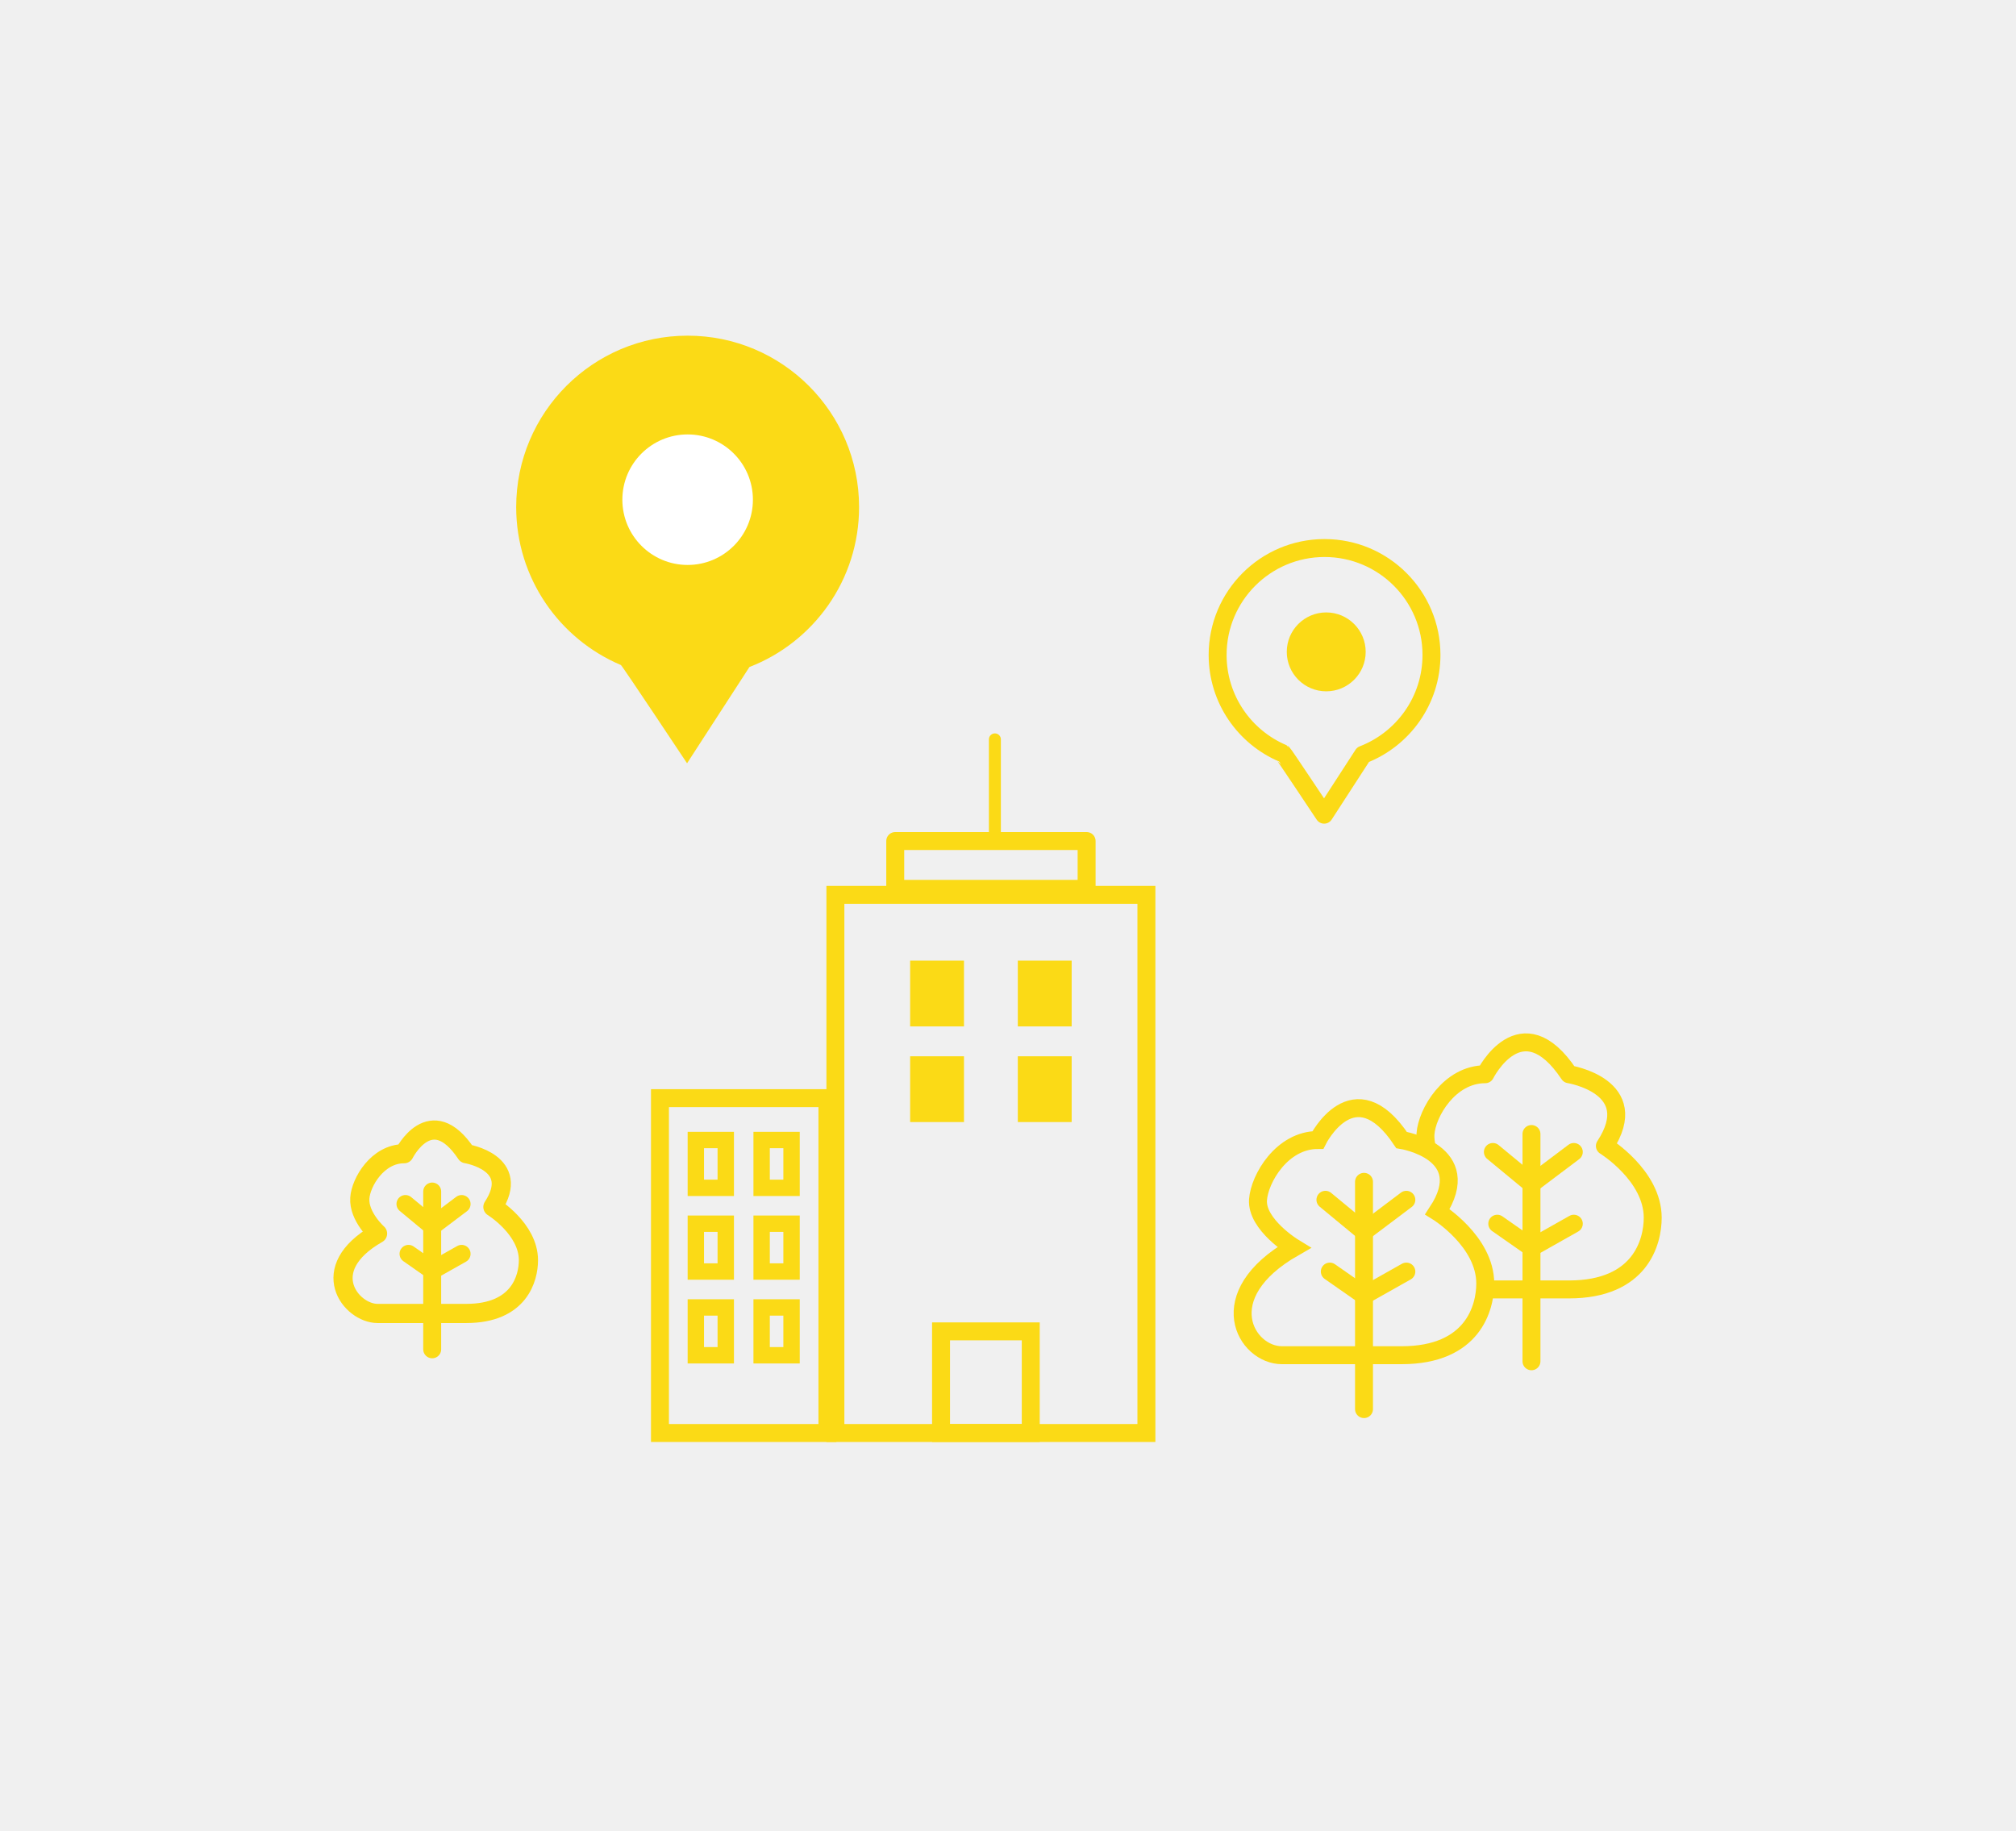
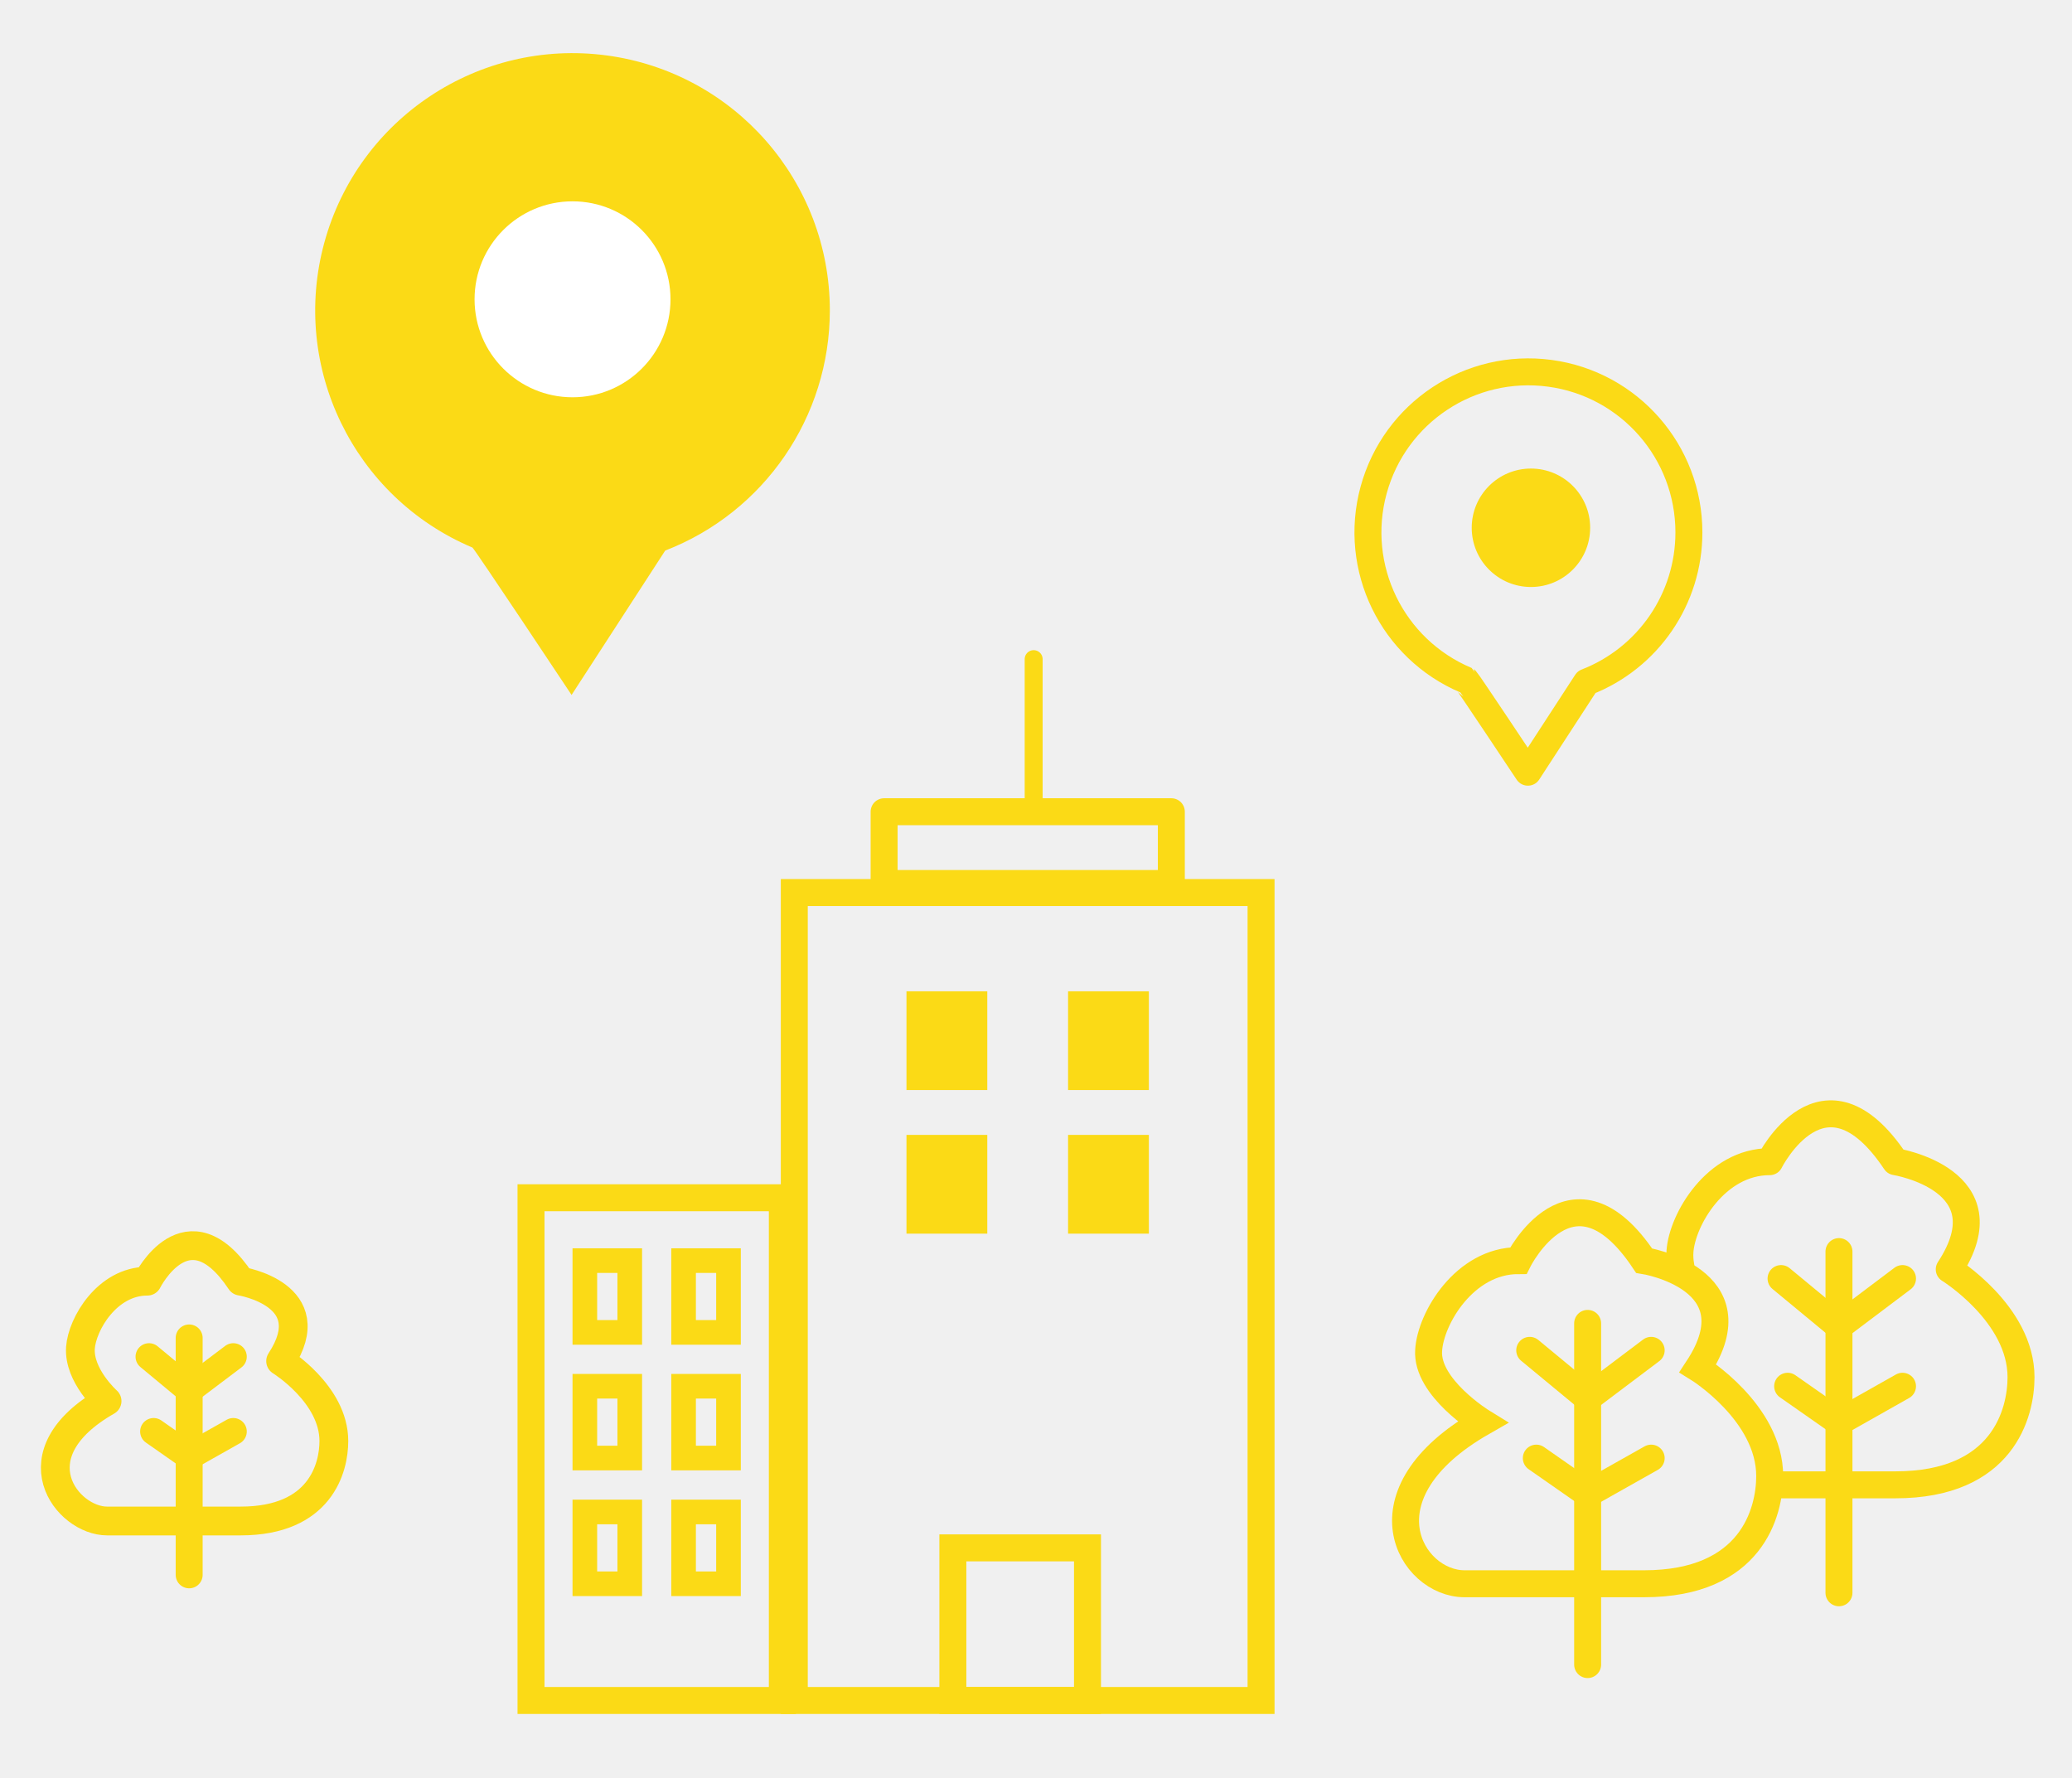
- <svg xmlns="http://www.w3.org/2000/svg" version="1.1" id="Ebene_1" x="0px" y="0px" viewBox="0 0 349 317" style="enable-background:new 0 0 349 317;" xml:space="preserve">
-   <style type="text/css">
- 	.st0{fill:#FBDA16;}
- 	.st1{fill:none;stroke:#FBDA16;stroke-width:3.106;stroke-linecap:round;stroke-linejoin:round;stroke-miterlimit:10;}
- 	.st2{fill:none;stroke:#FBDA16;stroke-width:3.106;stroke-miterlimit:10;}
- 	.st3{fill:none;stroke:#FBDA16;stroke-width:2.071;stroke-linecap:round;stroke-linejoin:round;stroke-miterlimit:10;}
- 	.st4{fill:none;stroke:#FBDA16;stroke-width:2.835;stroke-miterlimit:10;}
- 	.st5{fill:none;stroke:#FBDA16;stroke-width:3.32;stroke-linecap:round;stroke-linejoin:round;stroke-miterlimit:10;}
- 	.st6{fill:#FFFFFF;}
- </style>
-   <path class="st0" d="M148.72,87.8c0-16.39-13.29-29.68-29.68-29.68S89.36,71.41,89.36,87.8c0,12.29,7.47,22.84,18.13,27.35  c0.21,0.09,11.45,17.01,11.45,17.01l10.8-16.67C140.84,111.2,148.72,100.42,148.72,87.8z" />
-   <path class="st1" d="M247.81,113.4c0-10.22-8.29-18.51-18.51-18.51c-10.22,0-18.51,8.29-18.51,18.51c0,7.67,4.66,14.24,11.3,17.05  c0.13,0.06,7.14,10.61,7.14,10.61l6.73-10.39C242.9,127.99,247.81,121.27,247.81,113.4z" />
-   <g>
-     <rect x="144.62" y="154.94" class="st2" width="53.84" height="93.18" />
-     <rect x="114.25" y="190.14" class="st2" width="28.99" height="57.98" />
-   </g>
-   <rect x="154.98" y="145.62" class="st1" width="33.13" height="8.28" />
-   <line class="st3" x1="172.23" y1="128.02" x2="172.23" y2="144.59" />
-   <rect x="162.91" y="230.52" class="st2" width="15.53" height="17.6" />
-   <rect x="120.46" y="197.39" class="st4" width="5.18" height="8.28" />
-   <rect x="120.46" y="211.88" class="st4" width="5.18" height="8.28" />
-   <rect x="120.46" y="226.38" class="st4" width="5.18" height="8.28" />
-   <rect x="131.85" y="197.39" class="st4" width="5.18" height="8.28" />
-   <rect x="131.85" y="211.88" class="st4" width="5.18" height="8.28" />
-   <rect x="131.85" y="226.38" class="st4" width="5.18" height="8.28" />
-   <path class="st1" d="M246.88,198.02c-0.1-0.54-0.14-1.1-0.11-1.67c0.25-3.67,4.14-10.35,10.35-10.35c0,0,6.21-12.42,14.5,0  c0,0,13,2.07,6.21,12.42c0,0,8.28,5.1,8.28,12.42c0,4.14-2.07,12.42-14.49,12.42c-9.86,0-8.9,0-13.46,0" />
-   <line class="st1" x1="265.12" y1="196.35" x2="265.12" y2="235.7" />
-   <polyline class="st1" points="258.44,199.46 265.12,204.98 272.45,199.46 " />
-   <polyline class="st1" points="259.2,211.88 265.12,216.02 272.45,211.88 " />
-   <g>
-     <path class="st5" d="M69.96,199.76c0,0,4.61-9.22,10.76,0c0,0,9.64,1.54,4.61,9.22c0,0,6.15,3.79,6.15,9.22   c0,3.07-1.54,9.22-10.76,9.22c0,0-10.76,0-15.36,0s-10.76-7.68,0-13.83c0,0-3.29-2.94-3.07-6.15   C62.47,204.72,65.35,199.76,69.96,199.76z" />
-     <line class="st1" x1="74.82" y1="206.31" x2="74.82" y2="233.63" />
-     <polyline class="st1" points="70.19,208.47 74.82,212.31 79.91,208.47  " />
-     <polyline class="st1" points="70.72,217.1 74.82,219.97 79.91,217.1  " />
-   </g>
-   <g>
-     <rect x="157.56" y="166.33" class="st0" width="9.32" height="11.39" />
-     <rect x="176.2" y="166.33" class="st0" width="9.32" height="11.39" />
-     <rect x="157.56" y="182.89" class="st0" width="9.32" height="11.39" />
-     <rect x="176.2" y="182.89" class="st0" width="9.32" height="11.39" />
-   </g>
-   <path class="st2" d="M228.14,197.39c0,0,6.21-12.42,14.49,0c0,0,13,2.07,6.21,12.42c0,0,8.28,5.1,8.28,12.42  c0,4.14-2.07,12.42-14.49,12.42c0,0-14.5,0-20.71,0c-6.21,0-12.42-10.35,2.07-18.64c0,0-6.51-3.96-6.21-8.28  C218.04,204.07,221.93,197.39,228.14,197.39z" />
-   <g>
-     <line class="st1" x1="236.13" y1="204.63" x2="236.13" y2="243.98" />
-     <polyline class="st1" points="229.45,207.74 236.13,213.26 243.46,207.74  " />
-     <polyline class="st1" points="230.21,220.17 236.13,224.3 243.46,220.17  " />
-   </g>
-   <circle class="st6" cx="119.04" cy="86.52" r="11.3" />
-   <circle class="st0" cx="229.59" cy="112.87" r="6.83" />
+ <svg xmlns="http://www.w3.org/2000/svg" id="Ebene_1" data-name="Ebene 1" viewBox="0 0 239 205">
+   <defs>
+     <style>.cls-1{fill:#fbda16;}.cls-2,.cls-3,.cls-4,.cls-5,.cls-6{fill:none;stroke:#fbda16;}.cls-2,.cls-4,.cls-6{stroke-linecap:round;stroke-linejoin:round;}.cls-2,.cls-3{stroke-width:3.11px;}.cls-3,.cls-5{stroke-miterlimit:10;}.cls-4{stroke-width:2.07px;}.cls-5{stroke-width:2.84px;}.cls-6{stroke-width:3.32px;}.cls-7{fill:#fff;}</style>
+   </defs>
+   <path class="cls-1" d="M95.72,35.8A29.68,29.68,0,1,0,54.49,63.15c.21.09,11.44,17,11.44,17L76.73,63.5A29.71,29.71,0,0,0,95.72,35.8Z" />
+   <path class="cls-2" d="M194.81,61.4A18.51,18.51,0,1,0,169.1,78.45c.13.06,7.14,10.61,7.14,10.61L183,78.67A18.51,18.51,0,0,0,194.81,61.4Z" />
+   <rect class="cls-3" x="91.62" y="102.94" width="53.84" height="93.18" />
+   <rect class="cls-3" x="61.25" y="138.14" width="28.99" height="57.98" />
+   <rect class="cls-2" x="101.98" y="93.62" width="33.13" height="8.28" />
+   <line class="cls-4" x1="119.23" y1="76.02" x2="119.23" y2="92.59" />
+   <rect class="cls-3" x="109.91" y="178.52" width="15.53" height="17.6" />
+   <rect class="cls-5" x="67.46" y="145.39" width="5.18" height="8.28" />
+   <rect class="cls-5" x="67.46" y="159.88" width="5.18" height="8.28" />
+   <rect class="cls-5" x="67.46" y="174.38" width="5.18" height="8.28" />
+   <rect class="cls-5" x="78.85" y="145.39" width="5.18" height="8.28" />
+   <rect class="cls-5" x="78.85" y="159.88" width="5.18" height="8.28" />
+   <rect class="cls-5" x="78.85" y="174.38" width="5.18" height="8.28" />
+   <path class="cls-2" d="M193.88,146a6.62,6.62,0,0,1-.1-1.67c.25-3.66,4.14-10.35,10.35-10.35,0,0,6.21-12.42,14.5,0,0,0,13,2.07,6.21,12.42,0,0,8.28,5.11,8.28,12.43,0,4.14-2.07,12.42-14.49,12.42H205.17" />
+   <line class="cls-2" x1="212.12" y1="144.35" x2="212.12" y2="183.7" />
+   <polyline class="cls-2" points="205.44 147.46 212.12 152.98 219.45 147.46" />
+   <polyline class="cls-2" points="206.2 159.88 212.12 164.02 219.45 159.88" />
+   <path class="cls-6" d="M17,147.76s4.61-9.22,10.76,0c0,0,9.64,1.54,4.61,9.22,0,0,6.14,3.78,6.14,9.22,0,3.07-1.53,9.22-10.75,9.22H12.35c-4.6,0-10.75-7.69,0-13.83,0,0-3.29-2.94-3.07-6.15C9.47,152.72,12.35,147.76,17,147.76Z" />
+   <line class="cls-2" x1="21.82" y1="154.31" x2="21.82" y2="181.63" />
+   <polyline class="cls-2" points="17.19 156.47 21.82 160.31 26.91 156.47" />
+   <polyline class="cls-2" points="17.72 165.1 21.82 167.97 26.91 165.1" />
+   <rect class="cls-1" x="104.56" y="114.33" width="9.32" height="11.39" />
+   <rect class="cls-1" x="123.2" y="114.33" width="9.32" height="11.39" />
+   <rect class="cls-1" x="104.56" y="130.89" width="9.32" height="11.39" />
+   <rect class="cls-1" x="123.2" y="130.89" width="9.32" height="11.39" />
+   <path class="cls-3" d="M175.14,145.39s6.21-12.42,14.5,0c0,0,13,2.07,6.21,12.42,0,0,8.28,5.11,8.28,12.43,0,4.14-2.07,12.42-14.49,12.42H168.93c-6.21,0-12.42-10.35,2.07-18.63,0,0-6.51-4-6.21-8.29C165,152.07,168.93,145.39,175.14,145.39Z" />
+   <line class="cls-2" x1="183.13" y1="152.63" x2="183.13" y2="191.98" />
+   <polyline class="cls-2" points="176.45 155.74 183.13 161.26 190.46 155.74" />
+   <polyline class="cls-2" points="177.21 168.17 183.13 172.3 190.46 168.17" />
+   <circle class="cls-7" cx="66.04" cy="34.52" r="11.3" />
+   <circle class="cls-1" cx="176.59" cy="60.87" r="6.83" />
</svg>
